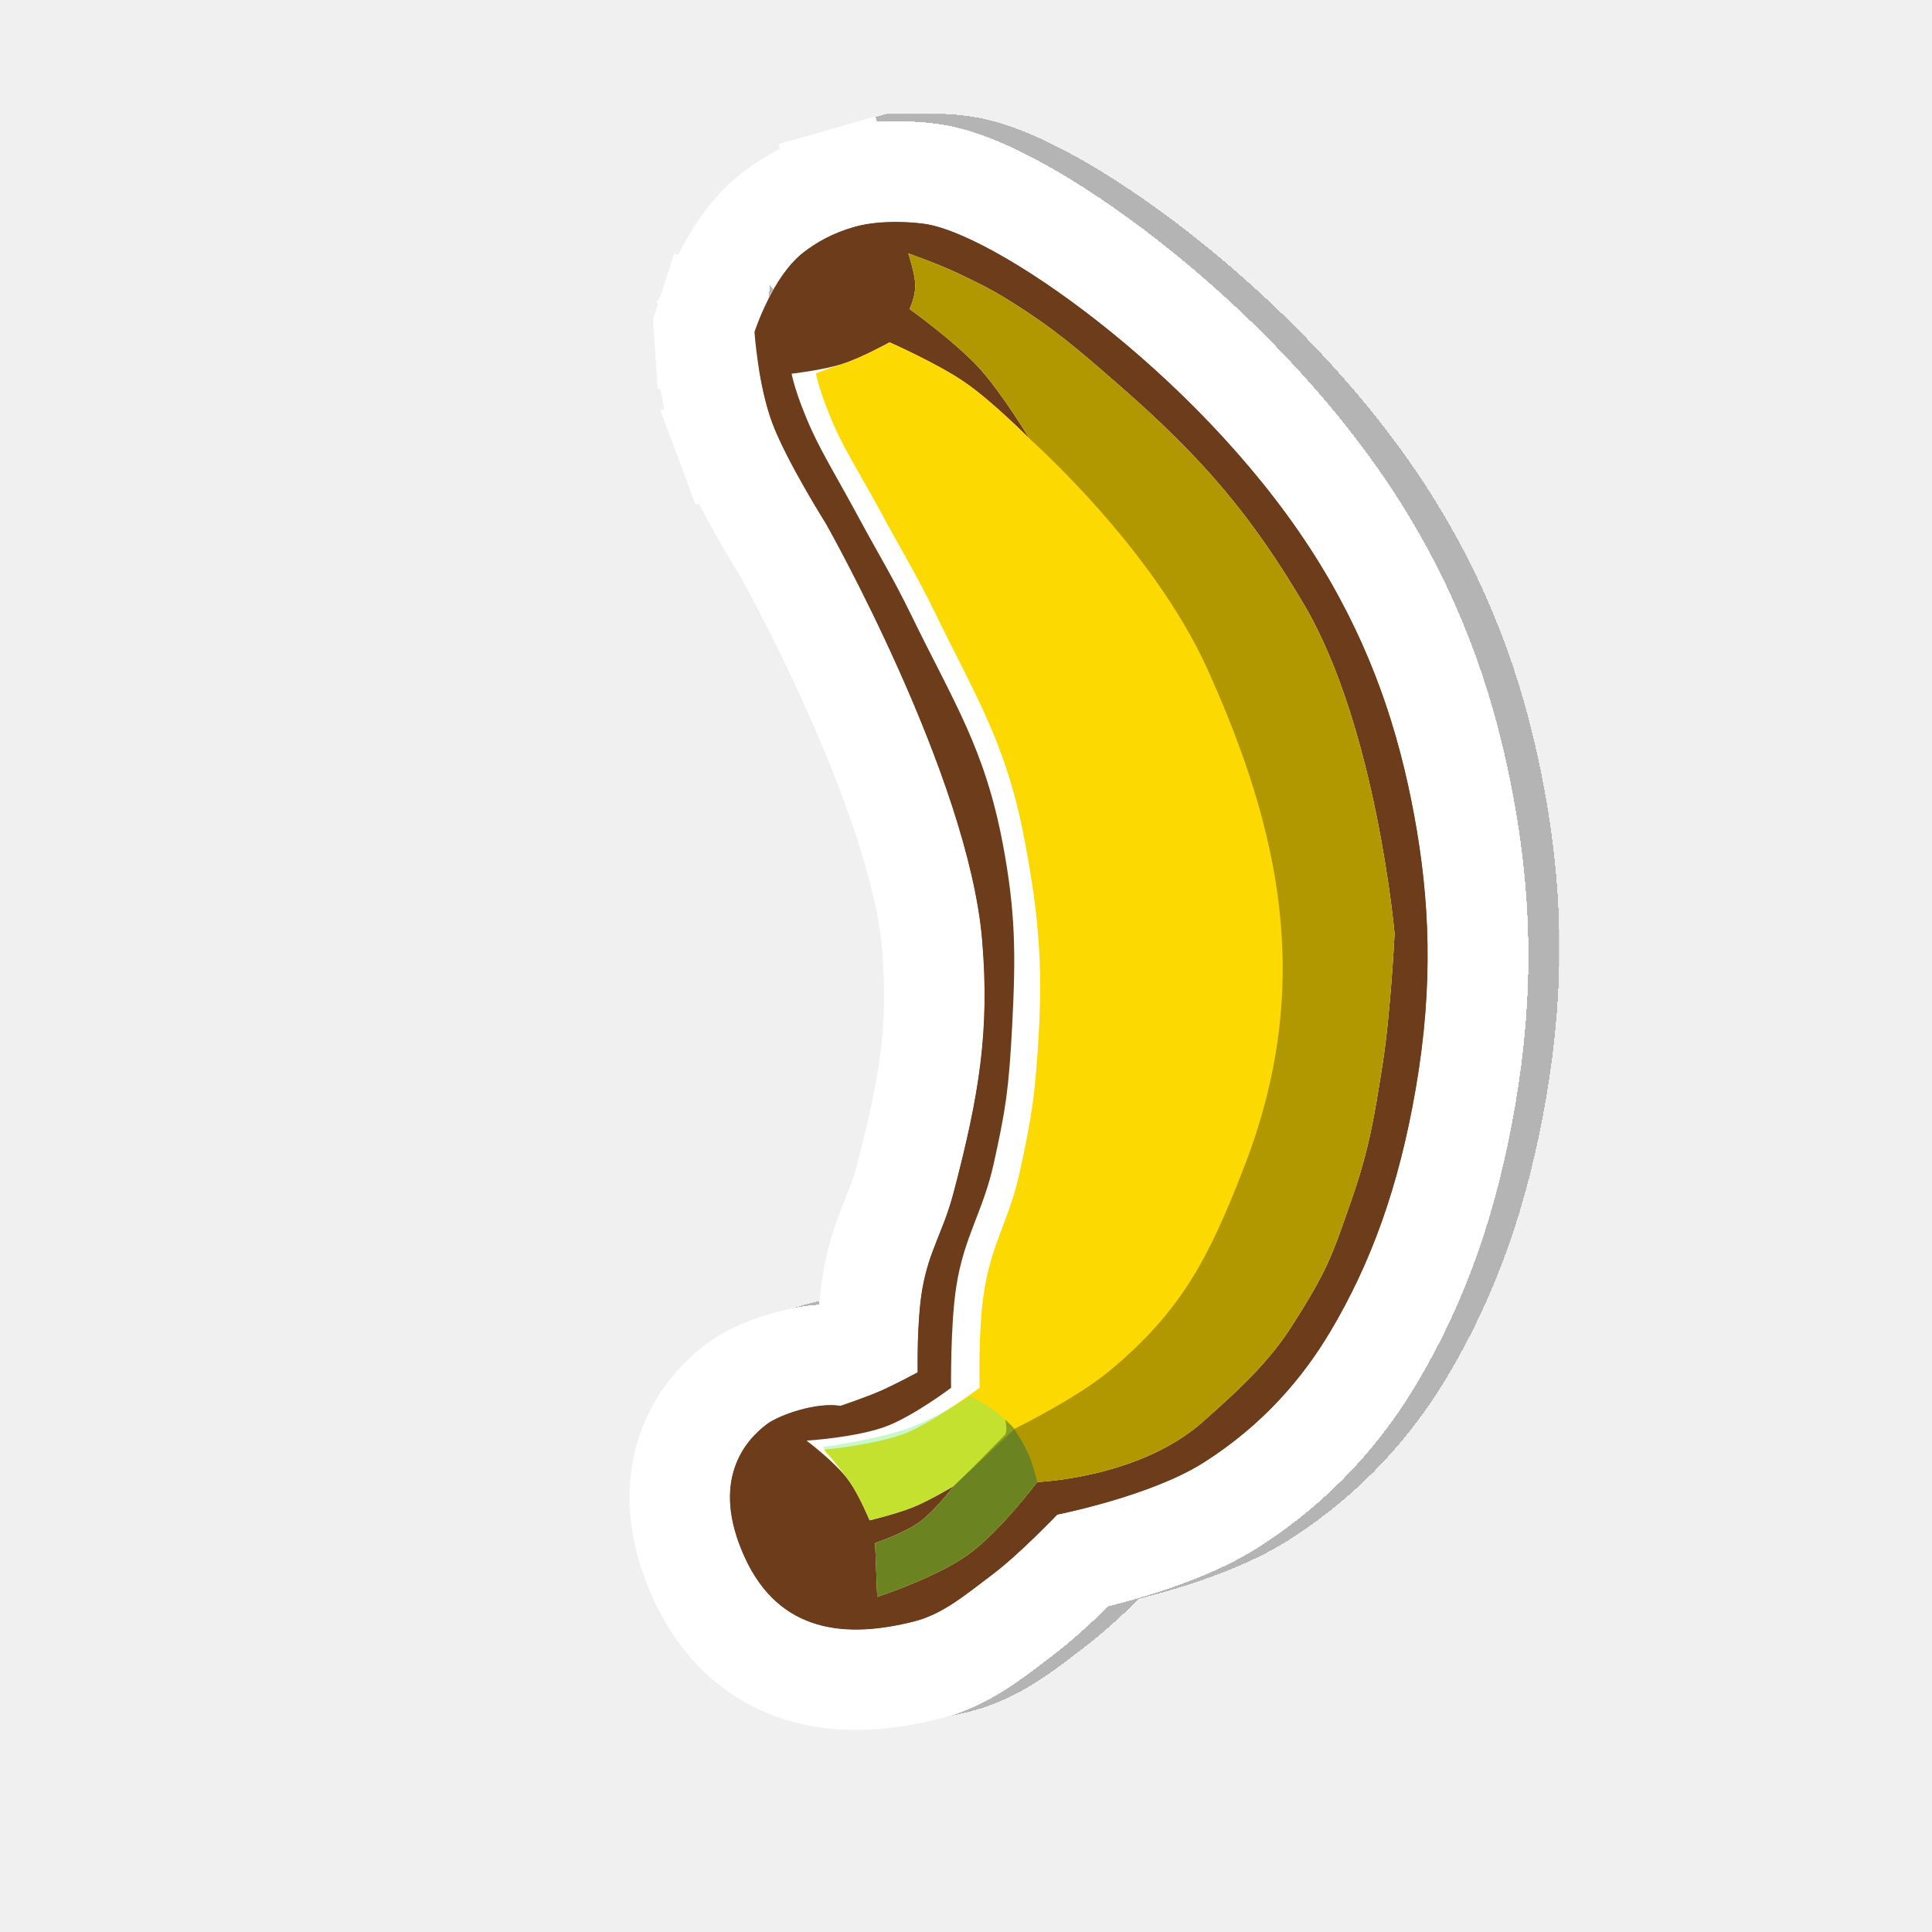
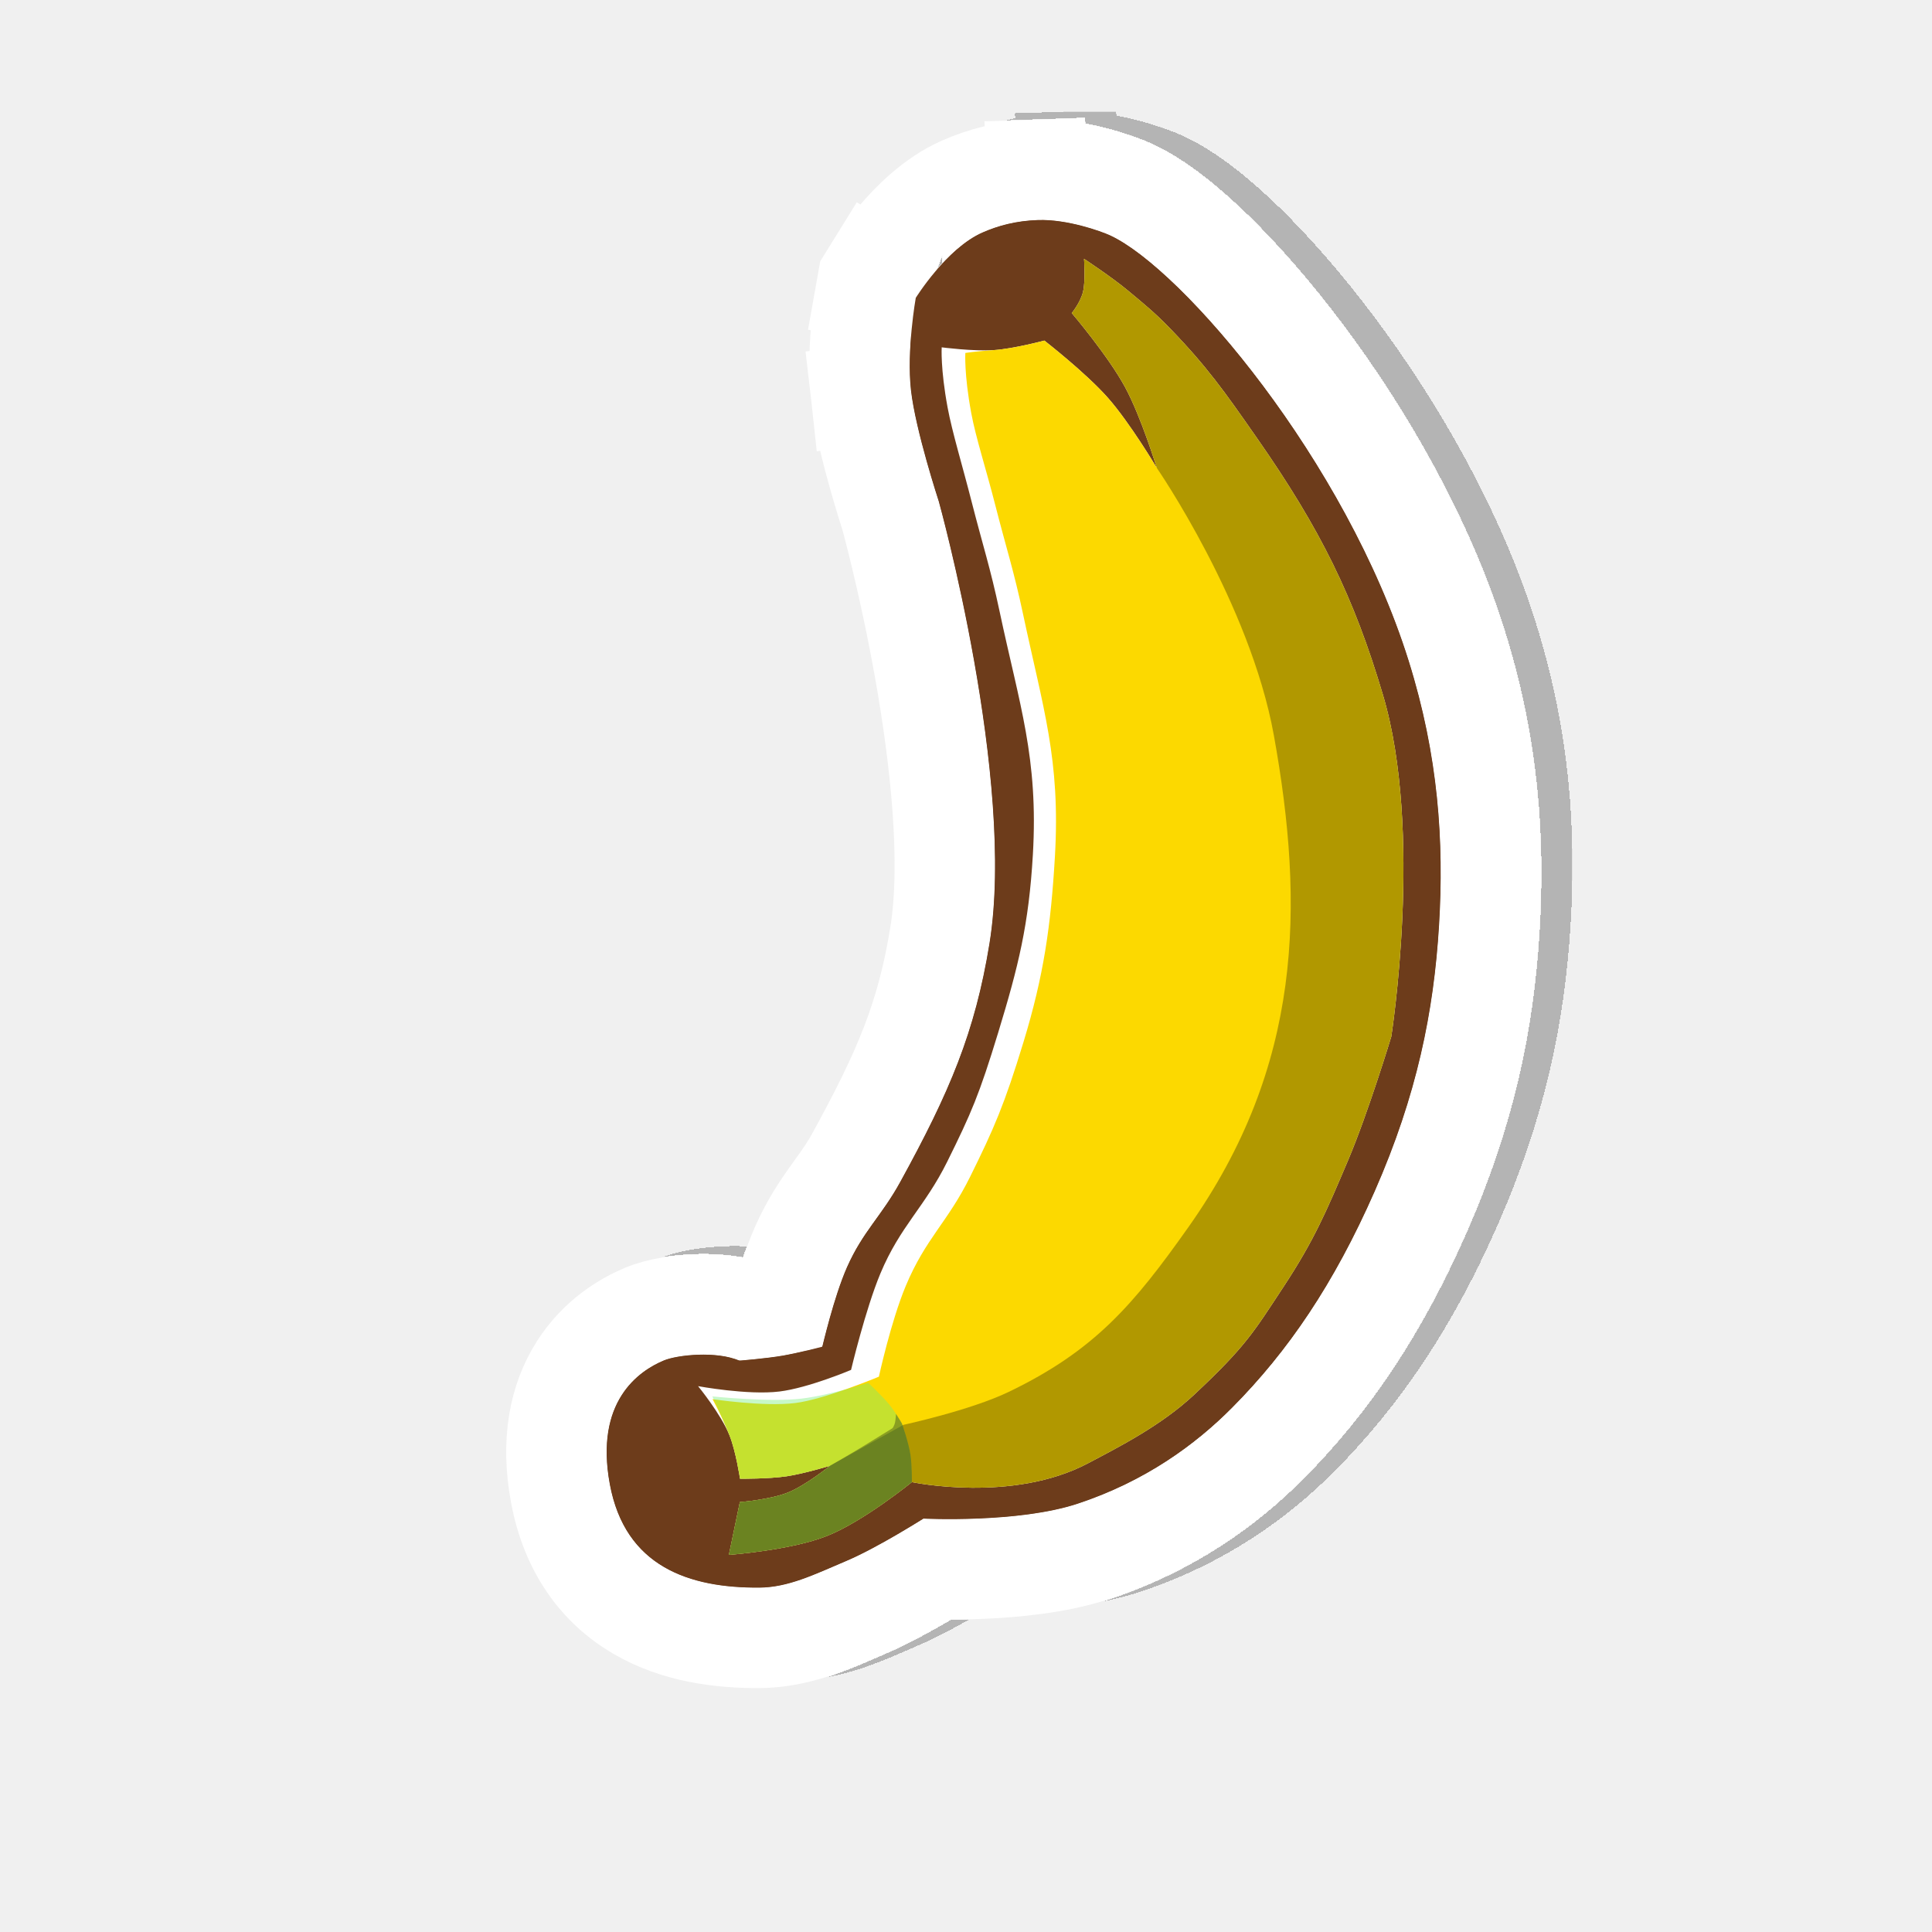
<svg xmlns="http://www.w3.org/2000/svg" width="256" height="256" viewBox="0 0 256 256" fill="none">
-   <g clip-path="url(#clip0_783_467)">
-     <g filter="url(#filter0_d_783_467)">
-       <path d="M106.445 33.461C102.322 36.663 99.972 43.993 99.972 43.993C99.972 43.993 100.45 50.999 102.315 56.01C104.189 61.047 109.454 69.413 109.454 69.413C109.454 69.413 128.329 102.736 130.147 124.666C131.132 136.543 129.791 144.989 126.319 158.146C124.993 163.173 123.102 165.686 122.207 170.807C121.465 175.054 121.586 181.83 121.586 181.83C121.586 181.83 118.722 183.397 116.811 184.241C114.729 185.159 111.355 186.289 111.355 186.289C108.149 185.748 103.234 187.501 101.636 188.69C98.746 190.841 94.043 196.181 98.665 206.324C103.286 216.466 112.237 217.134 121.22 214.823C124.909 213.873 127.752 211.457 131.493 208.641C135.146 205.891 140.087 200.692 140.087 200.692C140.087 200.692 152.435 198.271 159.462 193.818C167.405 188.784 172.661 182.507 176.223 176.53C181.625 167.466 185.343 157.366 187.613 144.158C189.972 130.437 189.452 119.136 187.371 107.931C185.339 96.993 181.859 86.126 174.976 74.849C160.506 51.144 133.281 31.719 122.981 29.736C121.622 29.474 116.875 29.017 113.199 30.066C110.36 30.876 108.207 32.093 106.445 33.461Z" fill="#6D3C1B" />
-       <path d="M99.972 43.993L93.633 41.961L93.244 43.175L93.331 44.447L99.972 43.993ZM99.972 43.993C93.331 44.447 93.331 44.448 93.331 44.448L93.331 44.45L93.331 44.454L93.332 44.463L93.334 44.49L93.34 44.574C93.345 44.642 93.353 44.737 93.363 44.855C93.382 45.092 93.412 45.423 93.453 45.833C93.535 46.649 93.665 47.787 93.86 49.099C94.236 51.635 94.903 55.177 96.077 58.332L102.315 56.01L96.077 58.332C97.22 61.402 99.247 65.163 100.804 67.895C101.616 69.32 102.364 70.576 102.909 71.476C103.182 71.927 103.406 72.291 103.563 72.545C103.631 72.654 103.686 72.743 103.728 72.811C103.758 72.865 103.799 72.937 103.849 73.027C103.979 73.26 104.173 73.612 104.423 74.072C104.924 74.99 105.647 76.338 106.523 78.027C108.277 81.409 110.634 86.141 113.041 91.531C117.96 102.541 122.706 115.464 123.514 125.216C124.413 136.055 123.251 143.688 119.883 156.448C119.416 158.218 118.886 159.549 118.225 161.206C118.124 161.46 118.019 161.721 117.912 161.993C117.102 164.04 116.214 166.439 115.651 169.661C115.192 172.284 115.029 175.441 114.965 177.725C114.964 177.737 114.964 177.749 114.964 177.761C114.661 177.907 114.376 178.04 114.124 178.151C113.307 178.512 112.125 178.959 111.049 179.346C110.86 179.414 110.679 179.479 110.509 179.539C108.121 179.471 105.803 179.947 104.075 180.438C101.9 181.055 99.392 182.064 97.663 183.35C95.543 184.927 92.551 187.82 91.021 192.401C89.439 197.137 89.726 202.758 92.608 209.083C95.661 215.784 100.51 219.907 106.447 221.635C112.027 223.258 117.861 222.56 122.878 221.269C127.544 220.068 131.301 217.179 134.301 214.872C134.713 214.554 135.112 214.248 135.497 213.958C137.674 212.32 140.069 210.088 141.798 208.409C142.422 207.803 142.986 207.242 143.456 206.768C143.517 206.754 143.579 206.74 143.642 206.725C145 206.408 146.885 205.935 149.011 205.312C153.107 204.112 158.692 202.186 163.025 199.44C171.999 193.753 177.943 186.646 181.941 179.937C187.815 170.081 191.783 159.188 194.173 145.286C196.679 130.708 196.124 118.609 193.915 106.716C191.769 95.16 188.049 83.49 180.657 71.381C172.925 58.715 161.928 47.385 151.619 38.986C146.443 34.77 141.341 31.21 136.774 28.541C132.361 25.962 127.943 23.913 124.24 23.2C123.093 22.979 121.157 22.772 119.017 22.754C116.89 22.735 114.073 22.895 111.373 23.665L113.199 30.066L111.373 23.665C107.642 24.73 104.734 26.363 102.363 28.204C99.072 30.759 96.909 34.52 95.694 36.98C95.034 38.316 94.533 39.522 94.194 40.399C94.024 40.841 93.891 41.207 93.798 41.474C93.751 41.607 93.714 41.716 93.687 41.798C93.673 41.839 93.662 41.874 93.653 41.901L93.641 41.936L93.637 41.95L93.635 41.956L93.634 41.958C93.634 41.959 93.633 41.961 99.972 43.993Z" stroke="white" stroke-width="13.312" />
+   <g clip-path="url(#clip0_801_574)">
+     <g filter="url(#filter0_d_801_574)">
+       <path d="M130.171 30.817C125.396 32.926 121.343 39.47 121.343 39.47C121.343 39.47 120.112 46.384 120.709 51.698C121.309 57.038 124.393 66.429 124.393 66.429C124.393 66.429 134.646 103.329 131.106 125.047C129.188 136.809 125.843 144.68 119.291 156.607C116.788 161.163 114.346 163.144 112.239 167.897C110.491 171.838 108.969 178.442 108.969 178.442C108.969 178.442 105.811 179.27 103.753 179.626C101.511 180.014 97.964 180.293 97.964 180.293C94.984 178.993 89.79 179.505 87.953 180.272C84.628 181.659 78.773 185.703 80.803 196.663C82.834 207.622 91.358 210.436 100.632 210.366C104.442 210.337 107.785 208.681 112.096 206.853C116.305 205.069 122.357 201.219 122.357 201.219C122.357 201.219 134.924 201.858 142.82 199.237C151.745 196.274 158.364 191.455 163.266 186.517C170.7 179.029 176.75 170.129 182.149 157.863C187.757 145.12 189.986 134.028 190.678 122.653C191.353 111.548 190.605 100.162 186.654 87.555C178.349 61.053 156.632 35.619 147.118 31.203C145.862 30.62 141.367 29.028 137.546 29.157C134.596 29.256 132.213 29.916 130.171 30.817Z" fill="#6D3C1B" />
+       <path d="M121.343 39.47L115.684 35.965L115.013 37.049L114.789 38.304L121.343 39.47ZM121.343 39.47C114.789 38.304 114.789 38.305 114.789 38.306L114.789 38.307L114.788 38.311L114.787 38.32L114.782 38.347L114.768 38.429C114.756 38.497 114.74 38.591 114.721 38.708C114.683 38.942 114.632 39.271 114.572 39.678C114.455 40.49 114.306 41.626 114.177 42.947C113.929 45.498 113.719 49.096 114.095 52.441L120.709 51.698L114.095 52.441C114.461 55.697 115.518 59.836 116.368 62.864C116.811 64.442 117.233 65.842 117.544 66.847C117.7 67.351 117.829 67.759 117.92 68.043C117.959 68.166 117.992 68.265 118.016 68.341C118.032 68.4 118.054 68.48 118.081 68.58C118.15 68.838 118.254 69.226 118.385 69.732C118.649 70.745 119.024 72.227 119.466 74.078C120.35 77.784 121.491 82.945 122.524 88.758C124.633 100.631 126.111 114.318 124.536 123.976C122.786 134.711 119.812 141.835 113.457 153.402C112.576 155.006 111.739 156.169 110.697 157.617C110.538 157.839 110.373 158.068 110.203 158.305C108.922 160.096 107.48 162.209 106.154 165.198C105.074 167.633 104.152 170.657 103.538 172.857C103.535 172.868 103.531 172.88 103.528 172.892C103.199 172.96 102.891 173.02 102.619 173.067C101.739 173.219 100.484 173.367 99.346 173.483C99.146 173.503 98.954 173.522 98.775 173.539C96.475 172.896 94.111 172.797 92.315 172.855C90.055 172.928 87.378 173.299 85.389 174.129C82.951 175.147 79.347 177.23 76.754 181.304C74.073 185.517 72.992 191.04 74.259 197.875C75.6 205.115 79.308 210.289 84.651 213.402C89.672 216.327 95.501 217.061 100.682 217.022C105.499 216.986 109.844 215.091 113.312 213.578C113.79 213.37 114.251 213.169 114.694 212.981C117.203 211.918 120.067 210.332 122.15 209.121C122.902 208.684 123.586 208.276 124.157 207.93C124.219 207.931 124.283 207.932 124.347 207.933C125.742 207.954 127.685 207.951 129.898 207.861C134.163 207.688 140.049 207.17 144.917 205.554C155.001 202.207 162.487 196.748 167.989 191.206C176.073 183.064 182.559 173.455 188.241 160.544C194.199 147.005 196.587 135.132 197.321 123.057C198.035 111.325 197.248 99.102 193.006 85.564C188.568 71.404 180.638 57.75 172.667 47.107C168.665 41.764 164.576 37.075 160.79 33.381C157.132 29.811 153.341 26.753 149.92 25.166C148.861 24.674 147.032 24.005 144.961 23.469C142.901 22.937 140.13 22.41 137.323 22.504L137.546 29.157L137.323 22.504C133.445 22.635 130.228 23.516 127.482 24.729C123.671 26.412 120.663 29.538 118.889 31.63C117.926 32.767 117.147 33.817 116.606 34.586C116.334 34.973 116.117 35.296 115.962 35.532C115.884 35.65 115.822 35.747 115.775 35.82C115.752 35.857 115.733 35.887 115.718 35.911L115.698 35.943L115.69 35.955L115.687 35.96L115.686 35.963C115.685 35.964 115.684 35.965 121.343 39.47Z" stroke="white" stroke-width="13.312" />
    </g>
-     <path d="M106.445 33.461C102.322 36.663 99.972 43.993 99.972 43.993C99.972 43.993 100.45 50.999 102.315 56.01C104.189 61.047 109.454 69.413 109.454 69.413C109.454 69.413 128.329 102.736 130.147 124.666C131.132 136.543 129.791 144.989 126.319 158.146C124.993 163.173 123.102 165.686 122.207 170.807C121.465 175.054 121.586 181.83 121.586 181.83C121.586 181.83 118.722 183.397 116.811 184.241C114.729 185.159 111.355 186.289 111.355 186.289C108.149 185.748 103.234 187.501 101.636 188.69C98.746 190.841 94.043 196.181 98.665 206.324C103.286 216.466 112.237 217.134 121.22 214.823C124.909 213.873 127.752 211.457 131.493 208.641C135.146 205.891 140.087 200.692 140.087 200.692C140.087 200.692 152.435 198.271 159.462 193.818C167.405 188.784 172.661 182.507 176.223 176.53C181.625 167.466 185.343 157.366 187.613 144.158C189.972 130.437 189.452 119.136 187.371 107.931C185.339 96.993 181.859 86.126 174.976 74.849C160.506 51.144 133.281 31.719 122.981 29.736C121.622 29.474 116.875 29.017 113.199 30.066C110.36 30.876 108.207 32.093 106.445 33.461Z" fill="#6D3C1B" />
-     <path d="M116.241 211.593L115.96 204.457C115.96 204.457 119.735 203.187 121.777 201.728C123.898 200.213 126.383 196.899 126.383 196.899C126.383 196.899 123.276 198.761 121.14 199.642C118.909 200.563 115.23 201.449 115.23 201.449C115.23 201.449 113.839 198.08 112.487 196.206C110.719 193.757 106.87 190.891 106.87 190.891C106.87 190.891 113.559 190.48 117.497 188.972C121.115 187.587 126.019 183.896 126.019 183.896C126.019 183.896 125.926 175.634 126.697 170.575C127.73 163.802 130.268 160.623 131.711 154.027C133.246 147.014 133.677 144.429 134.123 135.804C134.599 126.589 134.589 120.924 132.883 111.855C130.499 99.186 126.372 93.051 120.764 81.54C118.227 76.334 116.478 73.583 113.731 68.485C111.328 64.024 108.954 60.083 107.578 57.062C105.393 52.267 104.892 49.521 104.892 49.521C104.892 49.521 109.129 49.031 111.71 48.197C114.231 47.381 117.875 45.361 117.875 45.361C117.875 45.361 124.223 48.167 127.861 50.671C131.512 53.183 136.413 58.129 136.413 58.129C136.413 58.129 132.776 52.078 129.749 48.763C126.562 45.274 120.516 40.943 120.516 40.943C120.516 40.943 121.289 39.35 121.283 37.857C121.277 36.352 120.355 33.58 120.355 33.58C120.355 33.58 124.528 35.044 127.072 36.278C129.693 37.548 131.182 38.236 133.653 39.777C139.665 43.525 142.771 46.232 148.032 50.818L148.319 51.068C159.49 60.805 165.906 68.445 172.775 80.083C182.371 96.343 184.79 123.735 184.79 123.735C184.79 123.735 184.26 134.277 183.209 140.943C182.06 148.231 181.401 152.39 178.953 159.35C176.553 166.174 176.038 168.156 170.946 176.052C167.662 181.144 162.796 185.327 159.485 188.299C151.026 195.891 137.435 196.371 137.435 196.371C137.435 196.371 132.463 202.997 128.224 206.029C124.028 209.031 116.241 211.593 116.241 211.593Z" fill="white" />
-     <path d="M116.241 211.593L115.96 204.457C115.96 204.457 119.736 203.187 121.778 201.728C123.898 200.213 126.383 196.899 126.383 196.899C126.383 196.899 123.276 198.761 121.14 199.642C118.909 200.563 115.23 201.449 115.23 201.449C115.23 201.449 113.84 198.079 112.487 196.206C110.719 193.757 109.14 192.097 109.14 192.097C109.14 192.097 115.949 191.46 119.888 189.952C123.505 188.567 129.814 183.876 129.814 183.876C129.814 183.876 129.586 176.416 130.358 171.356C131.39 164.583 133.687 161.859 135.13 155.262C136.664 148.25 137.231 144.863 137.677 136.238C138.153 127.023 137.477 120.421 135.77 111.353C133.386 98.684 129.487 92.669 123.878 81.158C121.341 75.952 119.592 73.201 116.846 68.103C114.443 63.642 112.175 60.048 110.799 57.028C108.614 52.232 108.113 49.486 108.113 49.486C108.113 49.486 109.129 49.031 111.71 48.196C114.231 47.381 117.875 45.361 117.875 45.361C117.875 45.361 124.223 48.167 127.861 50.671C131.512 53.183 136.414 58.129 136.414 58.129C136.414 58.129 132.776 52.078 129.749 48.763C126.562 45.274 120.516 40.943 120.516 40.943C120.516 40.943 121.289 39.349 121.283 37.857C121.277 36.352 120.355 33.58 120.355 33.58C120.355 33.58 124.528 35.044 127.072 36.278C129.693 37.548 131.182 38.236 133.654 39.777C139.665 43.525 142.771 46.232 148.032 50.818L148.319 51.068C159.49 60.805 165.906 68.444 172.775 80.083C182.371 96.343 184.79 123.735 184.79 123.735C184.79 123.735 184.26 134.277 183.209 140.943C182.06 148.231 181.401 152.39 178.953 159.35C176.553 166.174 176.038 168.156 170.946 176.052C167.662 181.144 162.797 185.327 159.485 188.299C151.026 195.891 137.435 196.371 137.435 196.371C137.435 196.371 132.463 202.997 128.224 206.029C124.028 209.031 116.241 211.593 116.241 211.593Z" fill="#FCD900" />
-     <path d="M116.241 211.593L115.96 204.457C115.96 204.457 119.736 203.187 121.778 201.728C123.898 200.213 126.383 196.899 126.383 196.899L134.508 189.283C134.508 189.283 142.645 185.282 147.003 181.662C156.699 173.607 160.239 166.488 164.811 154.741C174.293 130.375 169.501 109.783 160.025 88.733C152.727 72.522 136.414 58.129 136.414 58.129C136.414 58.129 132.776 52.078 129.749 48.763C126.563 45.274 120.516 40.943 120.516 40.943C120.516 40.943 121.289 39.35 121.283 37.857C121.277 36.352 120.355 33.58 120.355 33.58C120.355 33.58 124.529 35.044 127.072 36.278C129.693 37.548 131.182 38.236 133.654 39.777C139.774 43.592 142.883 46.33 148.32 51.068C159.491 60.805 165.907 68.445 172.775 80.083C182.371 96.343 184.79 123.735 184.79 123.735C184.79 123.735 184.261 134.277 183.209 140.943C182.06 148.231 181.402 152.39 178.954 159.35C176.553 166.174 176.039 168.156 170.946 176.053C167.663 181.144 162.797 185.327 159.485 188.299C151.026 195.891 137.435 196.371 137.435 196.371C137.435 196.371 132.464 202.997 128.224 206.029C124.028 209.031 116.241 211.593 116.241 211.593Z" fill="black" fill-opacity="0.3" />
-     <path d="M116.241 211.593L115.96 204.457C115.96 204.457 119.735 203.187 121.777 201.728C123.898 200.213 126.383 196.899 126.383 196.899C126.383 196.899 123.276 198.761 121.14 199.642C118.909 200.563 115.23 201.449 115.23 201.449C115.23 201.449 113.839 198.08 112.487 196.206C110.719 193.758 109.034 191.75 109.034 191.75C109.034 191.75 116.659 190.673 120.597 189.165C124.215 187.78 128.636 184.997 128.636 184.997C128.636 184.997 130.86 186.256 131.919 187.034C133.07 187.878 134.281 189.163 134.281 189.163C134.281 189.163 135.729 191.353 136.372 192.895C136.918 194.205 137.435 196.371 137.435 196.371C137.435 196.371 132.463 202.997 128.224 206.029C124.027 209.031 116.241 211.593 116.241 211.593Z" fill="#75ED77" fill-opacity="0.4" />
-     <path d="M116.241 211.593L115.96 204.457C115.96 204.457 119.735 203.187 121.777 201.728C123.898 200.213 126.383 196.899 126.383 196.899C126.383 196.899 128.667 194.704 130.037 193.311C131.398 191.927 133.224 190.056 133.224 190.056C133.224 190.056 133.373 189.668 133.359 189.255C133.346 188.884 133.213 188.116 133.213 188.116C133.828 188.682 134.281 189.163 134.281 189.163C134.281 189.163 135.729 191.353 136.372 192.895C136.919 194.205 137.435 196.371 137.435 196.371C137.435 196.371 132.463 202.997 128.224 206.029C124.028 209.031 116.241 211.593 116.241 211.593Z" fill="#010100" fill-opacity="0.3" />
+     <path d="M130.171 30.817C125.396 32.926 121.343 39.47 121.343 39.47C121.343 39.47 120.112 46.384 120.709 51.698C121.309 57.038 124.393 66.429 124.393 66.429C124.393 66.429 134.646 103.329 131.106 125.047C129.188 136.809 125.843 144.68 119.291 156.607C116.788 161.163 114.346 163.144 112.239 167.897C110.491 171.838 108.969 178.442 108.969 178.442C108.969 178.442 105.811 179.27 103.753 179.626C101.511 180.014 97.964 180.293 97.964 180.293C94.984 178.993 89.79 179.505 87.953 180.272C84.628 181.659 78.773 185.703 80.803 196.663C82.834 207.622 91.358 210.436 100.632 210.366C104.442 210.337 107.785 208.681 112.096 206.853C116.305 205.069 122.357 201.219 122.357 201.219C122.357 201.219 134.924 201.858 142.82 199.237C151.745 196.274 158.364 191.455 163.266 186.517C170.7 179.029 176.75 170.129 182.149 157.863C187.757 145.12 189.986 134.028 190.678 122.653C191.353 111.548 190.605 100.162 186.654 87.555C178.349 61.053 156.632 35.619 147.118 31.203C145.862 30.62 141.367 29.028 137.546 29.157C134.596 29.256 132.213 29.916 130.171 30.817Z" fill="#6D3C1B" />
+     <path d="M96.582 206.028L98.036 199.036C98.036 199.036 102.007 198.717 104.341 197.795C106.765 196.838 109.978 194.224 109.978 194.224C109.978 194.224 106.513 195.278 104.227 195.617C101.84 195.971 98.056 195.941 98.056 195.941C98.056 195.941 97.522 192.335 96.662 190.189C95.54 187.386 92.499 183.673 92.499 183.673C92.499 183.673 99.088 184.893 103.274 184.383C107.119 183.914 112.77 181.519 112.77 181.519C112.77 181.519 114.679 173.48 116.652 168.757C119.292 162.436 122.524 159.965 125.52 153.914C128.705 147.481 129.749 145.077 132.268 136.816C134.96 127.99 136.321 122.49 136.859 113.279C137.611 100.409 135.091 93.458 132.433 80.932C131.232 75.267 130.2 72.175 128.768 66.564C127.516 61.654 126.166 57.255 125.561 53.991C124.602 48.81 124.78 46.024 124.78 46.024C124.78 46.024 129.009 46.574 131.715 46.389C134.359 46.207 138.383 45.129 138.383 45.129C138.383 45.129 143.864 49.387 146.788 52.697C149.723 56.018 153.282 62.003 153.282 62.003C153.282 62.003 151.216 55.251 149.081 51.303C146.834 47.146 142.014 41.481 142.014 41.481C142.014 41.481 143.15 40.122 143.505 38.672C143.864 37.21 143.64 34.297 143.64 34.297C143.64 34.297 147.335 36.728 149.504 38.54C151.74 40.407 153.018 41.435 155.044 43.528C159.97 48.618 162.329 51.997 166.324 57.719L166.542 58.032C175.026 70.182 179.403 79.146 183.252 92.101C188.629 110.2 184.35 137.363 184.35 137.363C184.35 137.363 181.286 147.464 178.653 153.678C175.775 160.471 174.13 164.347 170.071 170.508C166.091 176.548 165.112 178.347 158.26 184.777C153.843 188.923 148.109 191.805 144.177 193.887C134.133 199.207 120.83 196.385 120.83 196.385C120.83 196.385 114.403 201.611 109.556 203.528C104.758 205.426 96.582 206.028 96.582 206.028Z" fill="white" />
+     <path d="M96.583 206.028L98.036 199.036C98.036 199.036 102.007 198.717 104.341 197.795C106.765 196.838 109.978 194.224 109.978 194.224C109.978 194.224 106.513 195.278 104.227 195.617C101.84 195.971 98.056 195.94 98.056 195.94C98.056 195.94 97.522 192.335 96.663 190.189C95.54 187.386 94.409 185.393 94.409 185.393C94.409 185.393 101.171 186.422 105.357 185.912C109.202 185.443 116.458 182.418 116.458 182.418C116.458 182.418 118.042 175.124 120.014 170.401C122.655 164.079 125.543 161.991 128.539 155.94C131.724 149.507 133.093 146.357 135.612 138.097C138.303 129.271 139.244 122.701 139.782 113.49C140.534 100.62 138.205 93.841 135.548 81.315C134.346 75.65 133.314 72.557 131.883 66.946C130.63 62.036 129.299 58.001 128.695 54.737C127.735 49.555 127.913 46.77 127.913 46.77C127.913 46.77 129.01 46.574 131.716 46.389C134.359 46.207 138.384 45.129 138.384 45.129C138.384 45.129 143.864 49.387 146.789 52.697C149.723 56.017 153.282 62.003 153.282 62.003C153.282 62.003 151.217 55.251 149.082 51.303C146.834 47.146 142.015 41.481 142.015 41.481C142.015 41.481 143.15 40.122 143.505 38.672C143.864 37.21 143.64 34.297 143.64 34.297C143.64 34.297 147.335 36.728 149.505 38.54C151.74 40.407 153.019 41.435 155.044 43.528C159.971 48.618 162.329 51.997 166.324 57.719L166.543 58.032C175.026 70.182 179.404 79.146 183.253 92.101C188.63 110.2 184.351 137.362 184.351 137.362C184.351 137.362 181.286 147.463 178.653 153.677C175.775 160.471 174.13 164.347 170.071 170.508C166.091 176.548 165.112 178.347 158.261 184.777C153.843 188.923 148.11 191.805 144.178 193.887C134.133 199.207 120.83 196.385 120.83 196.385C120.83 196.385 114.403 201.611 109.556 203.528C104.758 205.425 96.583 206.028 96.583 206.028Z" fill="#FCD900" />
+     <path d="M96.583 206.028L98.037 199.036C98.037 199.036 102.007 198.717 104.342 197.795C106.766 196.838 109.979 194.224 109.979 194.224L119.705 188.8C119.705 188.8 128.568 186.886 133.672 184.428C145.028 178.958 150.186 172.907 157.463 162.614C172.559 141.267 172.891 120.127 168.788 97.409C165.629 79.915 153.283 62.003 153.283 62.003C153.283 62.003 151.217 55.252 149.082 51.303C146.834 47.146 142.015 41.481 142.015 41.481C142.015 41.481 143.15 40.122 143.506 38.672C143.864 37.21 143.64 34.297 143.64 34.297C143.64 34.297 147.335 36.728 149.505 38.54C151.74 40.407 153.019 41.435 155.044 43.528C160.06 48.711 162.414 52.118 166.543 58.032C175.027 70.182 179.404 79.147 183.253 92.101C188.63 110.2 184.351 137.363 184.351 137.363C184.351 137.363 181.286 147.464 178.654 153.678C175.776 160.471 174.13 164.347 170.071 170.508C166.092 176.548 165.112 178.347 158.261 184.777C153.843 188.923 148.11 191.805 144.178 193.887C134.134 199.207 120.83 196.385 120.83 196.385C120.83 196.385 114.403 201.611 109.556 203.528C104.758 205.426 96.583 206.028 96.583 206.028Z" fill="black" fill-opacity="0.3" />
+     <path d="M96.583 206.028L98.037 199.036C98.037 199.036 102.007 198.717 104.342 197.795C106.766 196.838 109.979 194.224 109.979 194.224C109.979 194.224 106.514 195.279 104.228 195.617C101.84 195.971 98.056 195.941 98.056 195.941C98.056 195.941 97.522 192.335 96.663 190.189C95.54 187.386 94.39 185.03 94.39 185.03C94.39 185.03 102.05 185.83 106.236 185.32C110.081 184.851 115.044 183.22 115.044 183.22C115.044 183.22 116.898 184.981 117.737 185.991C118.65 187.089 119.514 188.628 119.514 188.628C119.514 188.628 120.389 191.103 120.64 192.755C120.853 194.158 120.83 196.385 120.83 196.385C120.83 196.385 114.403 201.611 109.556 203.528C104.758 205.426 96.583 206.028 96.583 206.028Z" fill="#75ED77" fill-opacity="0.4" />
+     <path d="M96.582 206.028L98.036 199.036C98.036 199.036 102.007 198.717 104.341 197.795C106.765 196.838 109.978 194.224 109.978 194.224C109.978 194.224 112.725 192.647 114.392 191.626C116.047 190.613 118.271 189.239 118.271 189.239C118.271 189.239 118.51 188.899 118.596 188.494C118.673 188.131 118.73 187.354 118.73 187.354C119.19 188.052 119.513 188.628 119.513 188.628C119.513 188.628 120.389 191.103 120.639 192.755C120.852 194.158 120.83 196.385 120.83 196.385C120.83 196.385 114.402 201.611 109.556 203.528C104.758 205.426 96.582 206.028 96.582 206.028Z" fill="#010100" fill-opacity="0.3" />
  </g>
  <defs>
-     <filter id="filter0_d_783_467" x="83.409" y="15.072" width="123.169" height="214.164" filterUnits="userSpaceOnUse" color-interpolation-filters="sRGB">
+     <filter id="filter0_d_801_574" x="67.076" y="14.813" width="141.23" height="208.866" filterUnits="userSpaceOnUse" color-interpolation-filters="sRGB">
      <feFlood flood-opacity="0" result="BackgroundImageFix" />
      <feColorMatrix in="SourceAlpha" type="matrix" values="0 0 0 0 0 0 0 0 0 0 0 0 0 0 0 0 0 0 127 0" result="hardAlpha" />
      <feOffset dx="4.096" dy="-1.024" />
      <feComposite in2="hardAlpha" operator="out" />
      <feColorMatrix type="matrix" values="0 0 0 0 0 0 0 0 0 0 0 0 0 0 0 0 0 0 0.25 0" />
-       <feBlend mode="normal" in2="BackgroundImageFix" result="effect1_dropShadow_783_467" />
-       <feBlend mode="normal" in="SourceGraphic" in2="effect1_dropShadow_783_467" result="shape" />
+       <feBlend mode="normal" in2="BackgroundImageFix" result="effect1_dropShadow_801_574" />
+       <feBlend mode="normal" in="SourceGraphic" in2="effect1_dropShadow_801_574" result="shape" />
    </filter>
-     <clipPath id="clip0_783_467">
+     <clipPath id="clip0_801_574">
      <rect width="256" height="256" fill="white" />
    </clipPath>
  </defs>
</svg>
